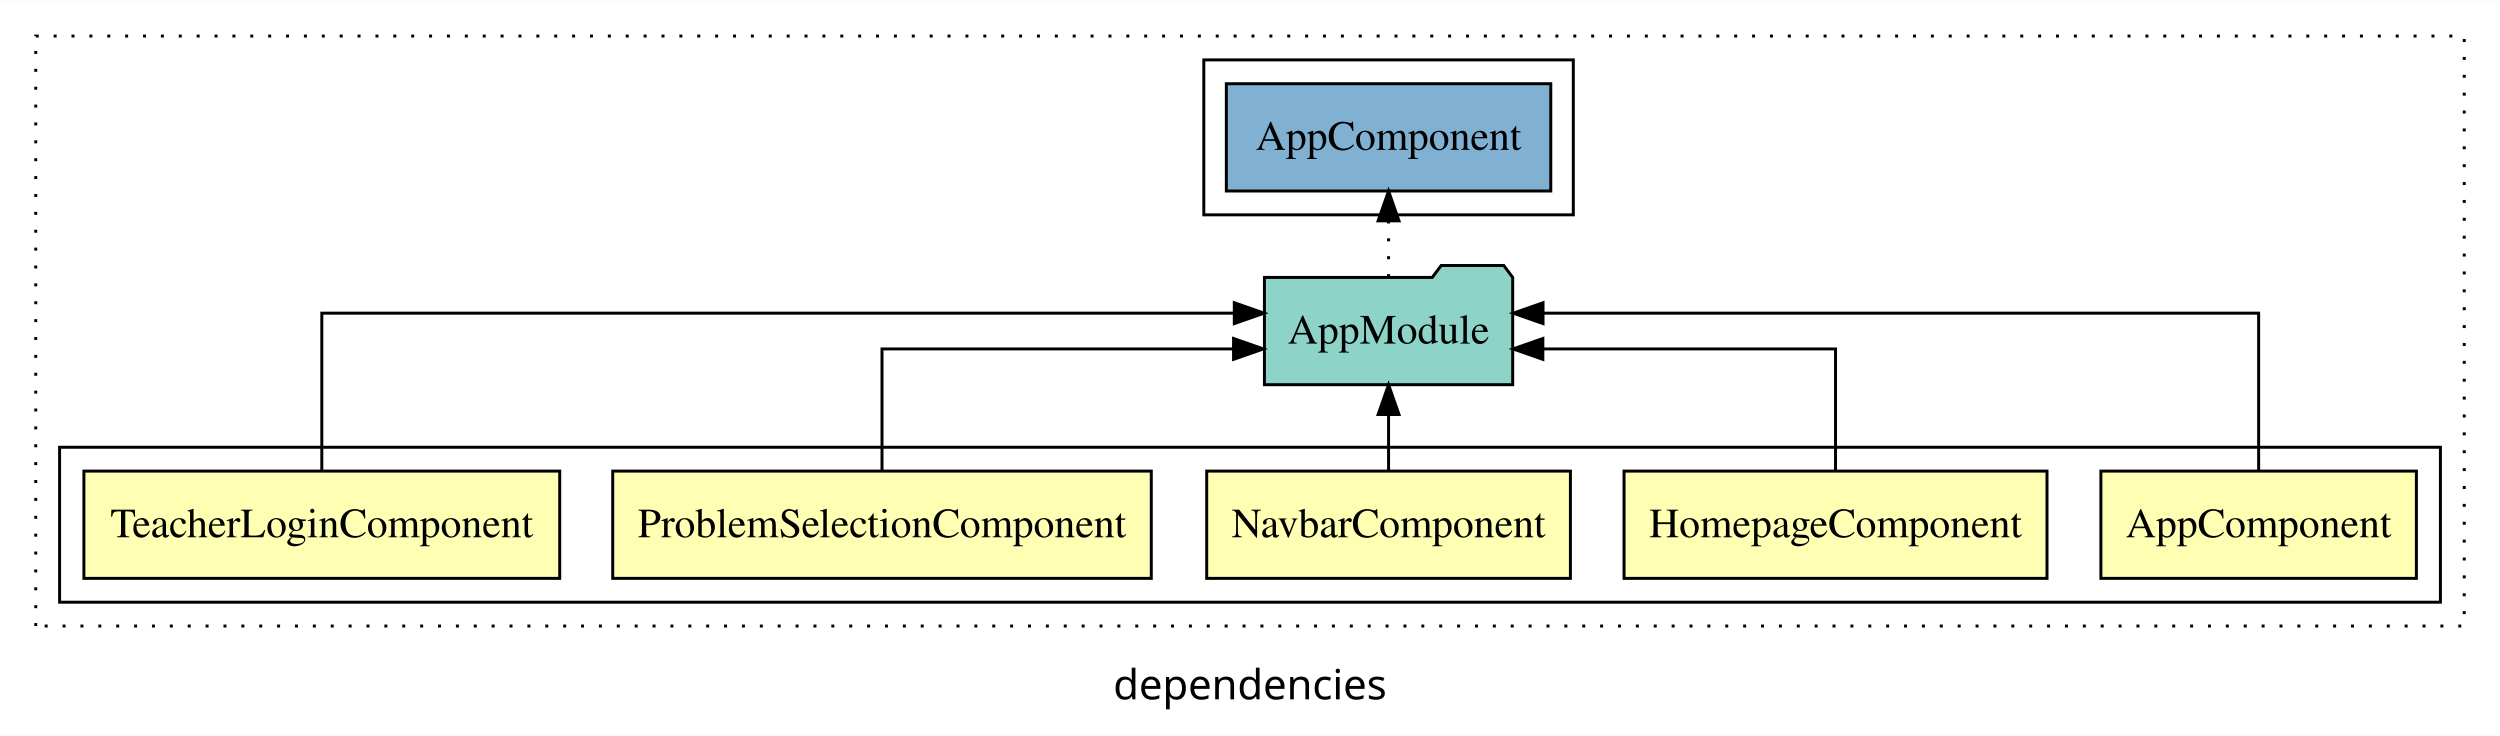
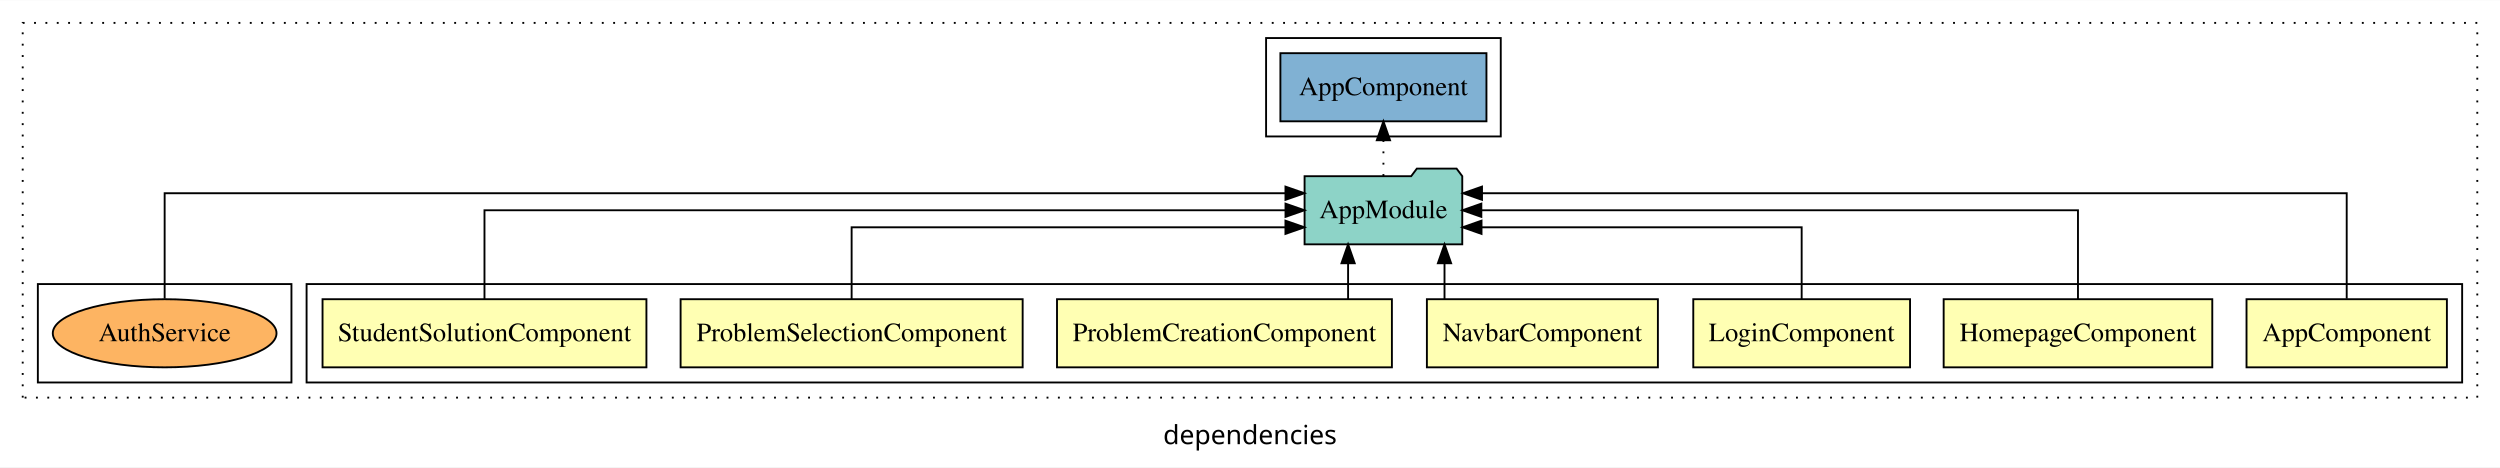
- <svg xmlns="http://www.w3.org/2000/svg" width="839pt" height="247pt" viewBox="0.00 0.00 839.00 246.80">
+ <svg xmlns="http://www.w3.org/2000/svg" width="1321pt" height="247pt" viewBox="0.00 0.00 1321.00 246.80">
  <g id="graph0" class="graph" transform="scale(1 1) rotate(0) translate(4 242.8)">
-     <polygon fill="white" stroke="transparent" points="-4,4 -4,-242.8 835,-242.8 835,4 -4,4" />
-     <text text-anchor="middle" x="415.5" y="-8.2" font-family="sans-serif" font-size="14.00">dependencies</text>
+     <polygon fill="white" stroke="transparent" points="-4,4 -4,-242.8 1317,-242.8 1317,4 -4,4" />
+     <text text-anchor="middle" x="656.5" y="-8.2" font-family="sans-serif" font-size="14.00">dependencies</text>
    <g id="clust1" class="cluster">
-       <polygon fill="none" stroke="black" stroke-dasharray="1,5" points="8,-32.8 8,-230.8 823,-230.8 823,-32.8 8,-32.8" />
+       <polygon fill="none" stroke="black" stroke-dasharray="1,5" points="8,-32.8 8,-230.8 1305,-230.8 1305,-32.8 8,-32.8" />
    </g>
    <g id="clust2" class="cluster">
-       <polygon fill="none" stroke="black" points="16,-40.8 16,-92.8 815,-92.8 815,-40.8 16,-40.8" />
+       <polygon fill="none" stroke="black" points="158,-40.8 158,-92.8 1297,-92.8 1297,-40.8 158,-40.8" />
    </g>
-     <g id="clust10" class="cluster">
-       <polygon fill="none" stroke="black" points="400,-170.8 400,-222.8 524,-222.8 524,-170.8 400,-170.8" />
+     <g id="clust12" class="cluster">
+       <polygon fill="none" stroke="black" points="665,-170.8 665,-222.8 789,-222.8 789,-170.8 665,-170.8" />
+     </g>
+     <g id="clust13" class="cluster">
+       <polygon fill="none" stroke="black" points="16,-40.8 16,-92.8 150,-92.8 150,-40.8 16,-40.8" />
    </g>
    <g id="node1" class="node">
-       <polygon fill="#ffffb3" stroke="black" points="806.94,-84.8 701.06,-84.8 701.06,-48.8 806.94,-48.8 806.94,-84.8" />
-       <text text-anchor="middle" x="754" y="-62.6" font-family="Times,serif" font-size="14.00">AppComponent</text>
+       <polygon fill="#ffffb3" stroke="black" points="1288.94,-84.8 1183.06,-84.8 1183.06,-48.8 1288.94,-48.8 1288.94,-84.8" />
+       <text text-anchor="middle" x="1236" y="-62.6" font-family="Times,serif" font-size="14.00">AppComponent</text>
+     </g>
+     <g id="node8" class="node">
+       <polygon fill="#8dd3c7" stroke="black" points="768.66,-149.8 765.66,-153.8 744.66,-153.8 741.66,-149.8 685.34,-149.8 685.34,-113.8 768.66,-113.8 768.66,-149.8" />
+       <text text-anchor="middle" x="727" y="-127.6" font-family="Times,serif" font-size="14.00">AppModule</text>
+     </g>
+     <g id="edge1" class="edge">
+       <path fill="none" stroke="black" d="M1236,-85.09C1236,-107.01 1236,-140.8 1236,-140.8 1236,-140.8 779.09,-140.8 779.09,-140.8" />
+       <polygon fill="black" stroke="black" points="779.09,-137.3 769.09,-140.8 779.09,-144.3 779.09,-137.3" />
+     </g>
+     <g id="node2" class="node">
+       <polygon fill="#ffffb3" stroke="black" points="1164.97,-84.8 1023.03,-84.8 1023.03,-48.8 1164.97,-48.8 1164.97,-84.8" />
+       <text text-anchor="middle" x="1094" y="-62.6" font-family="Times,serif" font-size="14.00">HomepageComponent</text>
+     </g>
+     <g id="edge2" class="edge">
+       <path fill="none" stroke="black" d="M1094,-84.91C1094,-104.14 1094,-131.8 1094,-131.8 1094,-131.8 778.74,-131.8 778.74,-131.8" />
+       <polygon fill="black" stroke="black" points="778.74,-128.3 768.74,-131.8 778.74,-135.3 778.74,-128.3" />
+     </g>
+     <g id="node3" class="node">
+       <polygon fill="#ffffb3" stroke="black" points="1005.27,-84.8 890.73,-84.8 890.73,-48.8 1005.27,-48.8 1005.27,-84.8" />
+       <text text-anchor="middle" x="948" y="-62.6" font-family="Times,serif" font-size="14.00">LoginComponent</text>
+     </g>
+     <g id="edge3" class="edge">
+       <path fill="none" stroke="black" d="M948,-84.83C948,-101.2 948,-122.8 948,-122.8 948,-122.8 778.83,-122.8 778.83,-122.8" />
+       <polygon fill="black" stroke="black" points="778.83,-119.3 768.83,-122.8 778.83,-126.3 778.83,-119.3" />
+     </g>
+     <g id="node4" class="node">
+       <polygon fill="#ffffb3" stroke="black" points="872.03,-84.8 749.97,-84.8 749.97,-48.8 872.03,-48.8 872.03,-84.8" />
+       <text text-anchor="middle" x="811" y="-62.6" font-family="Times,serif" font-size="14.00">NavbarComponent</text>
+     </g>
+     <g id="edge4" class="edge">
+       <path fill="none" stroke="black" d="M759.28,-84.91C759.28,-84.91 759.28,-103.79 759.28,-103.79" />
+       <polygon fill="black" stroke="black" points="755.78,-103.79 759.28,-113.79 762.78,-103.79 755.78,-103.79" />
+     </g>
+     <g id="node5" class="node">
+       <polygon fill="#ffffb3" stroke="black" points="731.48,-84.8 554.52,-84.8 554.52,-48.8 731.48,-48.8 731.48,-84.8" />
+       <text text-anchor="middle" x="643" y="-62.6" font-family="Times,serif" font-size="14.00">ProblemCreationComponent</text>
+     </g>
+     <g id="edge5" class="edge">
+       <path fill="none" stroke="black" d="M708.33,-84.91C708.33,-84.91 708.33,-103.79 708.33,-103.79" />
+       <polygon fill="black" stroke="black" points="704.83,-103.79 708.33,-113.79 711.83,-103.79 704.83,-103.79" />
    </g>
    <g id="node6" class="node">
-       <polygon fill="#8dd3c7" stroke="black" points="503.66,-149.8 500.66,-153.8 479.66,-153.8 476.66,-149.8 420.34,-149.8 420.34,-113.8 503.66,-113.8 503.66,-149.8" />
-       <text text-anchor="middle" x="462" y="-127.6" font-family="Times,serif" font-size="14.00">AppModule</text>
+       <polygon fill="#ffffb3" stroke="black" points="536.37,-84.8 355.63,-84.8 355.63,-48.8 536.37,-48.8 536.37,-84.8" />
+       <text text-anchor="middle" x="446" y="-62.6" font-family="Times,serif" font-size="14.00">ProblemSelectionComponent</text>
    </g>
-     <g id="edge1" class="edge">
-       <path fill="none" stroke="black" d="M754,-85.08C754,-106.12 754,-137.8 754,-137.8 754,-137.8 513.84,-137.8 513.84,-137.8" />
-       <polygon fill="black" stroke="black" points="513.84,-134.3 503.84,-137.8 513.84,-141.3 513.84,-134.3" />
-     </g>
-     <g id="node2" class="node">
-       <polygon fill="#ffffb3" stroke="black" points="682.97,-84.8 541.03,-84.8 541.03,-48.8 682.97,-48.8 682.97,-84.8" />
-       <text text-anchor="middle" x="612" y="-62.6" font-family="Times,serif" font-size="14.00">HomepageComponent</text>
-     </g>
-     <g id="edge2" class="edge">
-       <path fill="none" stroke="black" d="M612,-84.82C612,-102.17 612,-125.8 612,-125.8 612,-125.8 513.78,-125.8 513.78,-125.8" />
-       <polygon fill="black" stroke="black" points="513.78,-122.3 503.78,-125.8 513.78,-129.3 513.78,-122.3" />
-     </g>
-     <g id="node3" class="node">
-       <polygon fill="#ffffb3" stroke="black" points="523.03,-84.8 400.97,-84.8 400.97,-48.8 523.03,-48.8 523.03,-84.8" />
-       <text text-anchor="middle" x="462" y="-62.6" font-family="Times,serif" font-size="14.00">NavbarComponent</text>
-     </g>
-     <g id="edge3" class="edge">
-       <path fill="none" stroke="black" d="M462,-84.91C462,-84.91 462,-103.79 462,-103.79" />
-       <polygon fill="black" stroke="black" points="458.5,-103.79 462,-113.79 465.5,-103.79 458.5,-103.79" />
-     </g>
-     <g id="node4" class="node">
-       <polygon fill="#ffffb3" stroke="black" points="382.37,-84.8 201.63,-84.8 201.63,-48.8 382.37,-48.8 382.37,-84.8" />
-       <text text-anchor="middle" x="292" y="-62.6" font-family="Times,serif" font-size="14.00">ProblemSelectionComponent</text>
-     </g>
-     <g id="edge4" class="edge">
-       <path fill="none" stroke="black" d="M292,-84.82C292,-102.17 292,-125.8 292,-125.8 292,-125.8 409.98,-125.8 409.98,-125.8" />
-       <polygon fill="black" stroke="black" points="409.98,-129.3 419.98,-125.8 409.98,-122.3 409.98,-129.3" />
-     </g>
-     <g id="node5" class="node">
-       <polygon fill="#ffffb3" stroke="black" points="183.84,-84.8 24.16,-84.8 24.16,-48.8 183.84,-48.8 183.84,-84.8" />
-       <text text-anchor="middle" x="104" y="-62.6" font-family="Times,serif" font-size="14.00">TeacherLoginComponent</text>
-     </g>
-     <g id="edge5" class="edge">
-       <path fill="none" stroke="black" d="M104,-85.08C104,-106.12 104,-137.8 104,-137.8 104,-137.8 410.23,-137.8 410.23,-137.8" />
-       <polygon fill="black" stroke="black" points="410.23,-141.3 420.23,-137.8 410.23,-134.3 410.23,-141.3" />
+     <g id="edge6" class="edge">
+       <path fill="none" stroke="black" d="M446,-84.83C446,-101.2 446,-122.8 446,-122.8 446,-122.8 675.23,-122.8 675.23,-122.8" />
+       <polygon fill="black" stroke="black" points="675.23,-126.3 685.23,-122.8 675.23,-119.3 675.23,-126.3" />
    </g>
    <g id="node7" class="node">
-       <polygon fill="#80b1d3" stroke="black" points="516.44,-214.8 407.56,-214.8 407.56,-178.8 516.44,-178.8 516.44,-214.8" />
-       <text text-anchor="middle" x="462" y="-192.6" font-family="Times,serif" font-size="14.00">AppComponent </text>
+       <polygon fill="#ffffb3" stroke="black" points="337.57,-84.8 166.43,-84.8 166.43,-48.8 337.57,-48.8 337.57,-84.8" />
+       <text text-anchor="middle" x="252" y="-62.6" font-family="Times,serif" font-size="14.00">StudentSolutionComponent</text>
    </g>
-     <g id="edge6" class="edge">
-       <path fill="none" stroke="black" stroke-dasharray="1,5" d="M462,-149.91C462,-149.91 462,-168.79 462,-168.79" />
-       <polygon fill="black" stroke="black" points="458.5,-168.79 462,-178.79 465.5,-168.79 458.5,-168.79" />
+     <g id="edge7" class="edge">
+       <path fill="none" stroke="black" d="M252,-84.91C252,-104.14 252,-131.8 252,-131.8 252,-131.8 675.26,-131.8 675.26,-131.8" />
+       <polygon fill="black" stroke="black" points="675.26,-135.3 685.26,-131.8 675.26,-128.3 675.26,-135.3" />
+     </g>
+     <g id="node9" class="node">
+       <polygon fill="#80b1d3" stroke="black" points="781.44,-214.8 672.56,-214.8 672.56,-178.8 781.44,-178.8 781.44,-214.8" />
+       <text text-anchor="middle" x="727" y="-192.6" font-family="Times,serif" font-size="14.00">AppComponent </text>
+     </g>
+     <g id="edge8" class="edge">
+       <path fill="none" stroke="black" stroke-dasharray="1,5" d="M727,-149.91C727,-149.91 727,-168.79 727,-168.79" />
+       <polygon fill="black" stroke="black" points="723.5,-168.79 727,-178.79 730.5,-168.79 723.5,-168.79" />
+     </g>
+     <g id="node10" class="node">
+       <ellipse fill="#fdb462" stroke="black" cx="83" cy="-66.8" rx="59.11" ry="18" />
+       <text text-anchor="middle" x="83" y="-62.6" font-family="Times,serif" font-size="14.00">AuthService</text>
+     </g>
+     <g id="edge9" class="edge">
+       <path fill="none" stroke="black" d="M83,-85.09C83,-107.01 83,-140.8 83,-140.8 83,-140.8 675.24,-140.8 675.24,-140.8" />
+       <polygon fill="black" stroke="black" points="675.24,-144.3 685.24,-140.8 675.24,-137.3 675.24,-144.3" />
    </g>
  </g>
</svg>
